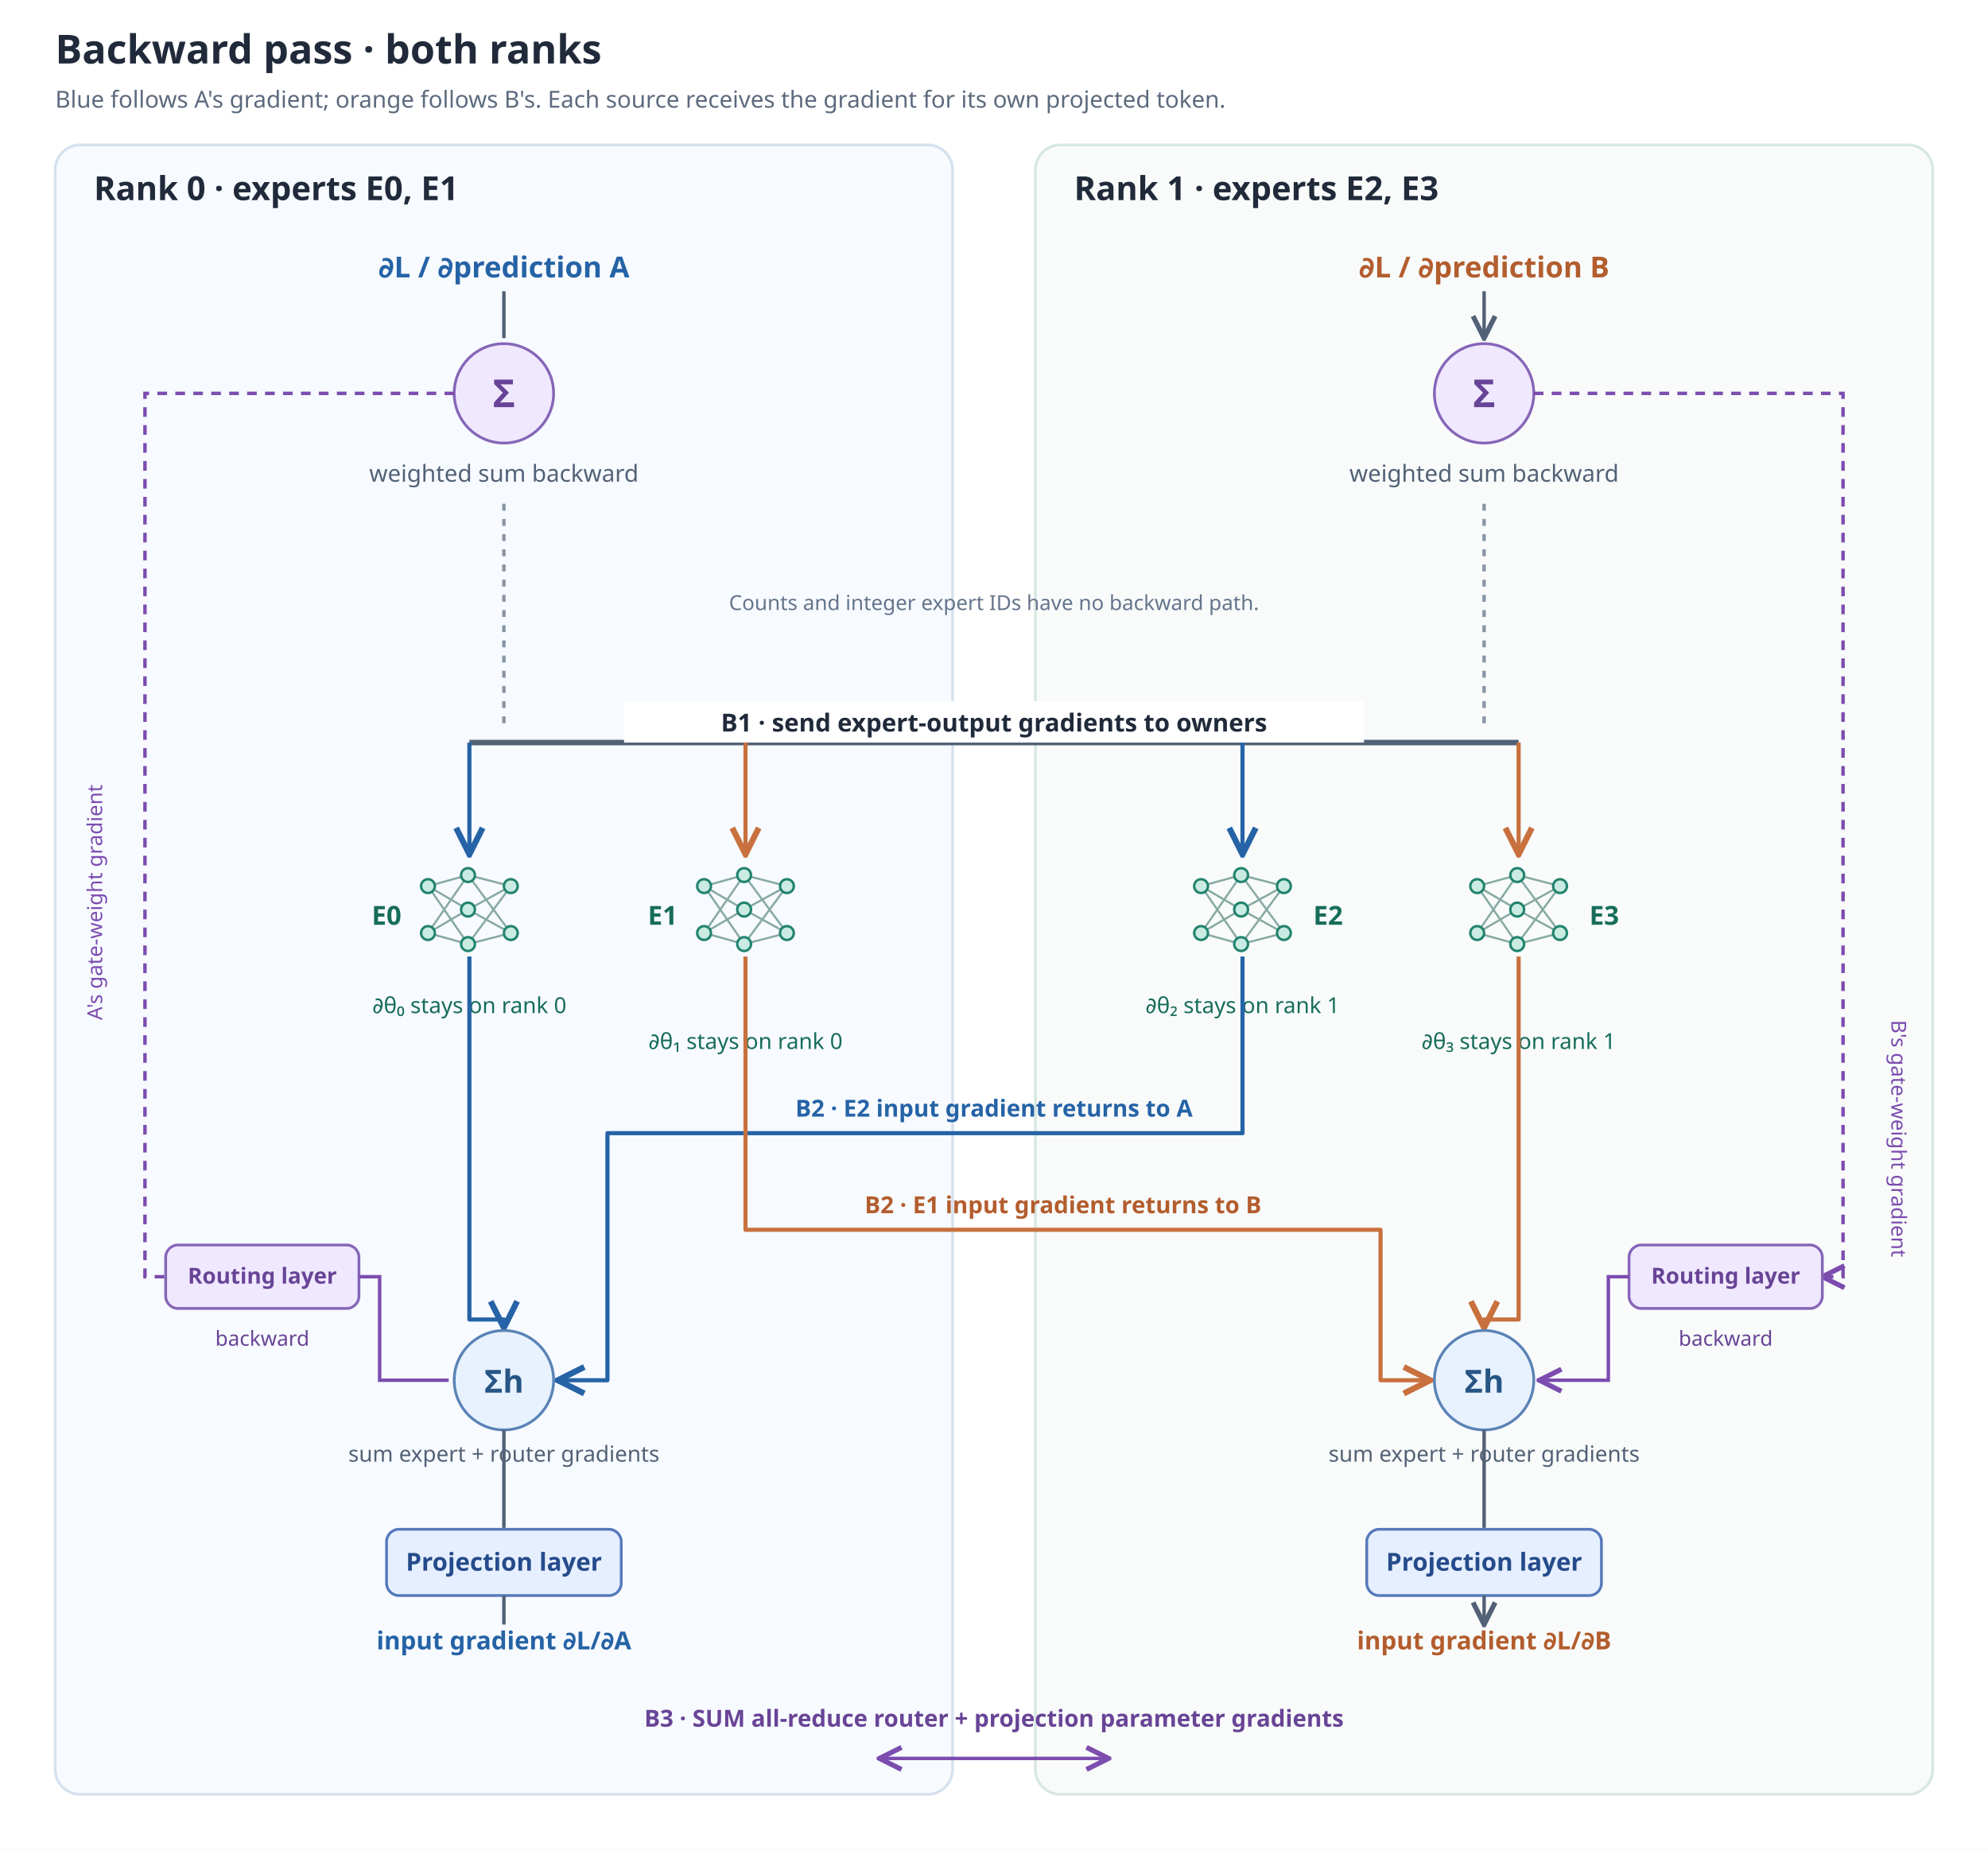
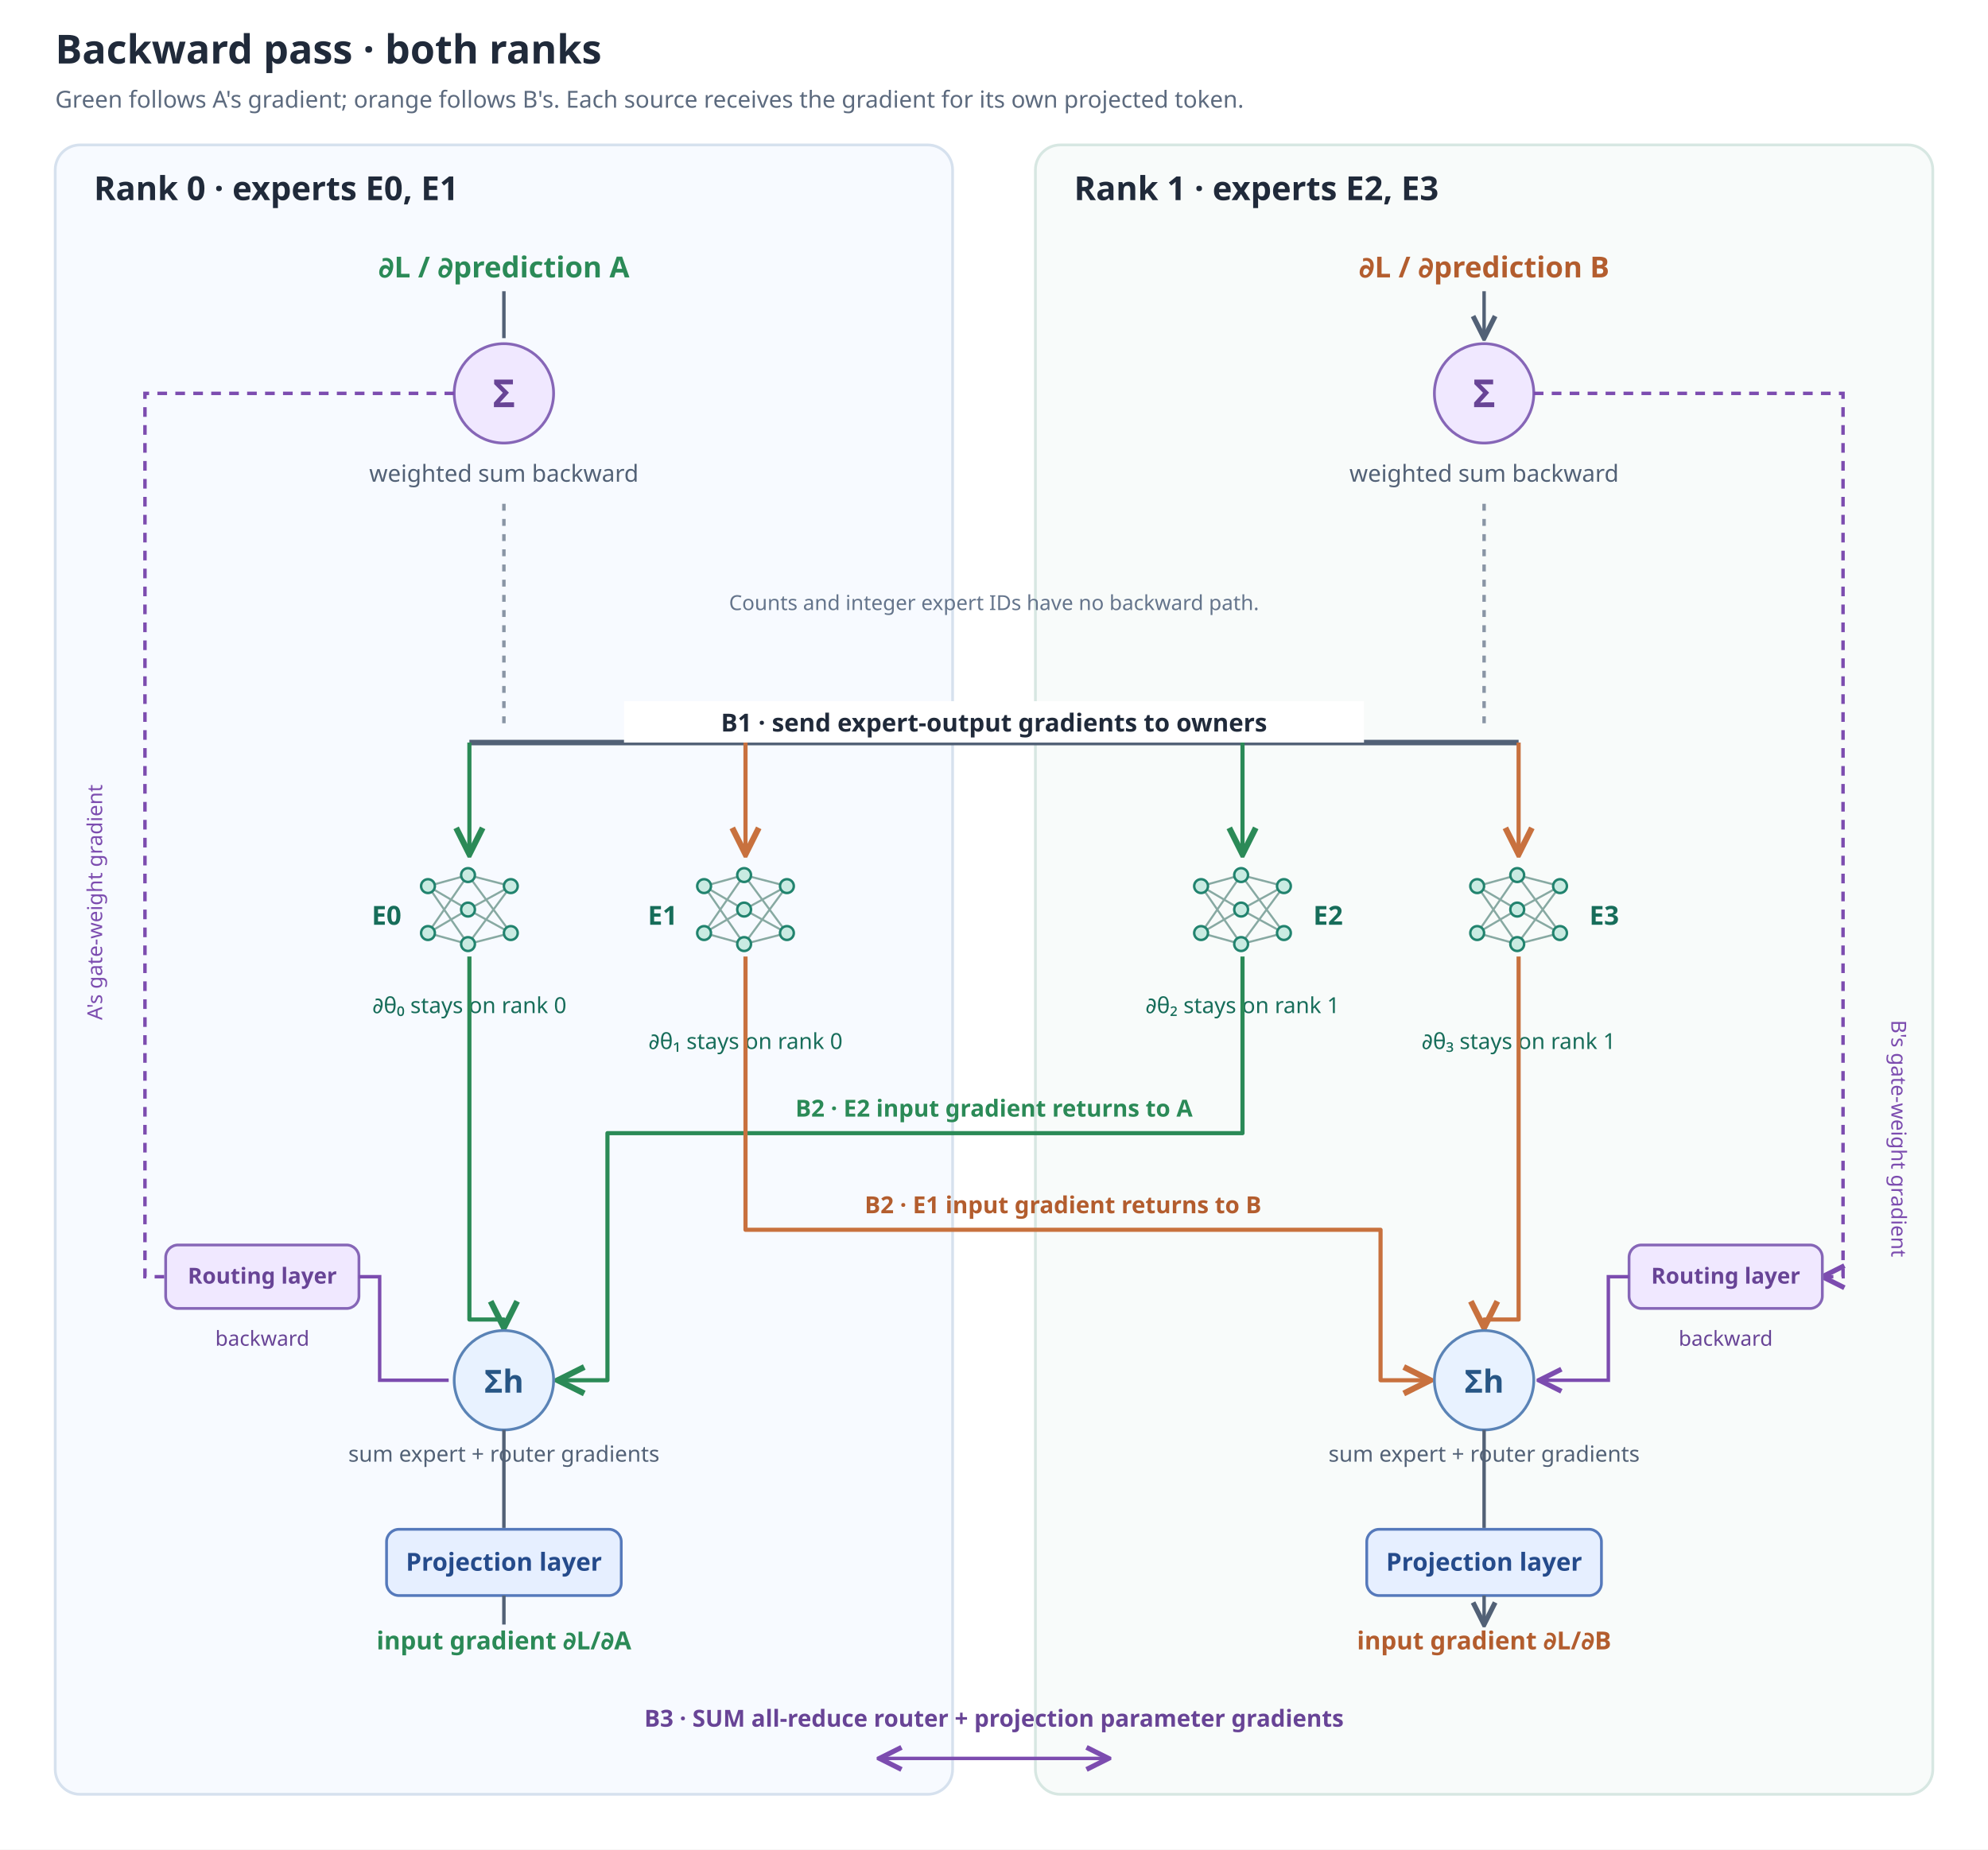
<svg xmlns="http://www.w3.org/2000/svg" xmlns:xlink="http://www.w3.org/1999/xlink" viewBox="0 0 1440 1340" role="img" aria-labelledby="title desc">
  <defs>
    <marker id="gray-arrow" viewBox="0 0 10 10" refX="9" refY="5" markerWidth="8" markerHeight="8" orient="auto">
      <path d="M1 1L9 5L1 9" fill="none" stroke="#526176" stroke-width="1.8" />
    </marker>
    <marker id="two-way" viewBox="0 0 10 10" refX="9" refY="5" markerWidth="8" markerHeight="8" orient="auto-start-reverse">
      <path d="M1 1L9 5L1 9" fill="none" stroke="#7c4caf" stroke-width="1.8" />
    </marker>
-     <marker id="blue-arrow" viewBox="0 0 10 10" refX="9" refY="5" markerWidth="8" markerHeight="8" orient="auto">
-       <path d="M1 1L9 5L1 9" fill="none" stroke="#2563a6" stroke-width="1.8" />
+     <marker id="green-arrow" viewBox="0 0 10 10" refX="9" refY="5" markerWidth="8" markerHeight="8" orient="auto">
+       <path d="M1 1L9 5L1 9" fill="none" stroke="#2b8a57" stroke-width="1.8" />
    </marker>
    <marker id="orange-arrow" viewBox="0 0 10 10" refX="9" refY="5" markerWidth="8" markerHeight="8" orient="auto">
      <path d="M1 1L9 5L1 9" fill="none" stroke="#c8713e" stroke-width="1.8" />
    </marker>
    <marker id="purple-arrow" viewBox="0 0 10 10" refX="9" refY="5" markerWidth="8" markerHeight="8" orient="auto">
      <path d="M1 1L9 5L1 9" fill="none" stroke="#7c4caf" stroke-width="1.8" />
    </marker>
    <symbol id="expert" viewBox="0 0 76 68">
      <g fill="none" stroke="#87a9a2" stroke-width="1.5">
        <path d="M8 17L37 9M8 17L37 34M8 17L37 59M8 51L37 9M8 51L37 34M8 51L37 59M37 9L68 17M37 9L68 51M37 34L68 17M37 34L68 51M37 59L68 17M37 59L68 51" />
      </g>
      <g fill="#c9ebe2" stroke="#21836e" stroke-width="1.8">
        <circle cx="8" cy="17" r="5" />
        <circle cx="8" cy="51" r="5" />
        <circle cx="37" cy="9" r="5" />
        <circle cx="37" cy="34" r="5" />
        <circle cx="37" cy="59" r="5" />
        <circle cx="68" cy="17" r="5" />
        <circle cx="68" cy="51" r="5" />
      </g>
    </symbol>
  </defs>
  <rect width="1440" height="1340" fill="#fff" />
  <text x="40" y="46" fill="#202a3a" font-family="system-ui,sans-serif" font-size="29" font-weight="700">Backward pass · both ranks</text>
-   <text x="40" y="78" fill="#5c6a7e" font-family="system-ui,sans-serif" font-size="17">Blue follows A's gradient; orange follows B's. Each source receives the gradient for its own projected token.</text>
+   <text x="40" y="78" fill="#5c6a7e" font-family="system-ui,sans-serif" font-size="17">Green follows A's gradient; orange follows B's. Each source receives the gradient for its own projected token.</text>
  <rect x="40" y="105" width="650" height="1195" rx="18" fill="#f7faff" stroke="#d6e1ee" stroke-width="2" />
  <rect x="750" y="105" width="650" height="1195" rx="18" fill="#f8fbfa" stroke="#d7e7e2" stroke-width="2" />
  <text x="68" y="145" fill="#202a3a" font-family="system-ui,sans-serif" font-size="24" font-weight="700">Rank 0 · experts E0, E1</text>
  <text x="778" y="145" fill="#202a3a" font-family="system-ui,sans-serif" font-size="24" font-weight="700">Rank 1 · experts E2, E3</text>
  <g font-family="system-ui,sans-serif" text-anchor="middle">
-     <text x="365" y="201" fill="#2563a6" font-size="21" font-weight="700">∂L / ∂prediction A</text>
+     <text x="365" y="201" fill="#2b8a57" font-size="21" font-weight="700">∂L / ∂prediction A</text>
    <text x="1075" y="201" fill="#b35d2e" font-size="21" font-weight="700">∂L / ∂prediction B</text>
    <circle cx="365" cy="285" r="36" fill="#f0e8ff" stroke="#8666b7" stroke-width="2" />
    <text x="365" y="295" fill="#684496" font-size="28" font-weight="700">Σ</text>
    <circle cx="1075" cy="285" r="36" fill="#f0e8ff" stroke="#8666b7" stroke-width="2" />
    <text x="1075" y="295" fill="#684496" font-size="28" font-weight="700">Σ</text>
    <text x="365" y="349" fill="#526176" font-size="17">weighted sum backward</text>
    <text x="1075" y="349" fill="#526176" font-size="17">weighted sum backward</text>
  </g>
  <path d="M365 211V245M1075 211V245" fill="none" stroke="#526176" stroke-width="2.5" marker-end="url(#gray-arrow)" />
  <text x="720" y="442" text-anchor="middle" fill="#64748b" font-family="system-ui,sans-serif" font-size="15">Counts and integer expert IDs have no backward path.</text>
  <path d="M365 365V529M1075 365V529" fill="none" stroke="#8995a5" stroke-width="2.5" stroke-dasharray="5 6" />
  <path d="M340 538H1100" fill="none" stroke="#526176" stroke-width="4" />
  <rect x="452" y="508" width="536" height="30" fill="#fff" />
  <text x="720" y="530" text-anchor="middle" fill="#202a3a" font-family="system-ui,sans-serif" font-size="18" font-weight="700">B1 · send expert-output gradients to owners</text>
-   <g fill="none" stroke-width="3" marker-end="url(#blue-arrow)">
-     <path d="M340 538V619" stroke="#2563a6" />
-     <path d="M900 538V619" stroke="#2563a6" />
+   <g fill="none" stroke-width="3" marker-end="url(#green-arrow)">
+     <path d="M340 538V619" stroke="#2b8a57" />
+     <path d="M900 538V619" stroke="#2b8a57" />
  </g>
  <g fill="none" stroke-width="3" marker-end="url(#orange-arrow)">
    <path d="M540 538V619" stroke="#c8713e" />
    <path d="M1100 538V619" stroke="#c8713e" />
  </g>
  <g font-family="system-ui,sans-serif" text-anchor="middle">
    <text x="280" y="670" fill="#176d5a" font-size="19" font-weight="700">E0</text>
    <text x="480" y="670" fill="#176d5a" font-size="19" font-weight="700">E1</text>
    <text x="962" y="670" fill="#176d5a" font-size="19" font-weight="700">E2</text>
    <text x="1162" y="670" fill="#176d5a" font-size="19" font-weight="700">E3</text>
    <use xlink:href="#expert" x="302" y="625" width="76" height="68" />
    <use xlink:href="#expert" x="502" y="625" width="76" height="68" />
    <use xlink:href="#expert" x="862" y="625" width="76" height="68" />
    <use xlink:href="#expert" x="1062" y="625" width="76" height="68" />
    <text x="340" y="734" fill="#176d5a" font-size="16">∂θ₀ stays on rank 0</text>
    <text x="540" y="760" fill="#176d5a" font-size="16">∂θ₁ stays on rank 0</text>
    <text x="900" y="734" fill="#176d5a" font-size="16">∂θ₂ stays on rank 1</text>
    <text x="1100" y="760" fill="#176d5a" font-size="16">∂θ₃ stays on rank 1</text>
  </g>
  <g fill="none" stroke-width="3" stroke-linejoin="round">
-     <path d="M340 693V956H365V962" stroke="#2563a6" marker-end="url(#blue-arrow)" />
-     <path d="M900 693V821H440V1000H404" stroke="#2563a6" marker-end="url(#blue-arrow)" />
+     <path d="M340 693V956H365V962" stroke="#2b8a57" marker-end="url(#green-arrow)" />
+     <path d="M900 693V821H440V1000H404" stroke="#2b8a57" marker-end="url(#green-arrow)" />
    <path d="M1100 693V956H1075V962" stroke="#c8713e" marker-end="url(#orange-arrow)" />
    <path d="M540 693V891H1000V1000H1036" stroke="#c8713e" marker-end="url(#orange-arrow)" />
  </g>
-   <text x="720" y="809" text-anchor="middle" fill="#2563a6" font-family="system-ui,sans-serif" font-size="17" font-weight="700">B2 · E2 input gradient returns to A</text>
+   <text x="720" y="809" text-anchor="middle" fill="#2b8a57" font-family="system-ui,sans-serif" font-size="17" font-weight="700">B2 · E2 input gradient returns to A</text>
  <text x="770" y="879" text-anchor="middle" fill="#b35d2e" font-family="system-ui,sans-serif" font-size="17" font-weight="700">B2 · E1 input gradient returns to B</text>
  <path d="M329 285H105V925H120M1111 285H1335V925H1320" fill="none" stroke="#7c4caf" stroke-width="2.5" stroke-dasharray="7 6" marker-end="url(#purple-arrow)" />
  <text x="74" y="739" fill="#7c4caf" font-family="system-ui,sans-serif" font-size="15" transform="rotate(-90 74 739)">A's gate-weight gradient</text>
  <text x="1370" y="739" fill="#7c4caf" font-family="system-ui,sans-serif" font-size="15" transform="rotate(90 1370 739)">B's gate-weight gradient</text>
  <g font-family="system-ui,sans-serif" text-anchor="middle">
    <rect x="120" y="902" width="140" height="46" rx="9" fill="#f0e8ff" stroke="#8666b7" stroke-width="2" />
    <text x="190" y="930" fill="#684496" font-size="16" font-weight="700">Routing layer</text>
    <rect x="1180" y="902" width="140" height="46" rx="9" fill="#f0e8ff" stroke="#8666b7" stroke-width="2" />
    <text x="1250" y="930" fill="#684496" font-size="16" font-weight="700">Routing layer</text>
    <text x="190" y="975" fill="#684496" font-size="15">backward</text>
    <text x="1250" y="975" fill="#684496" font-size="15">backward</text>
    <circle cx="365" cy="1000" r="36" fill="#e8f2ff" stroke="#5a83b6" stroke-width="2" />
    <text x="365" y="1009" fill="#275685" font-size="23" font-weight="700">Σh</text>
    <circle cx="1075" cy="1000" r="36" fill="#e8f2ff" stroke="#5a83b6" stroke-width="2" />
    <text x="1075" y="1009" fill="#275685" font-size="23" font-weight="700">Σh</text>
    <text x="365" y="1059" fill="#526176" font-size="16">sum expert + router gradients</text>
    <text x="1075" y="1059" fill="#526176" font-size="16">sum expert + router gradients</text>
    <rect x="280" y="1108" width="170" height="48" rx="9" fill="#e6efff" stroke="#5579bb" stroke-width="2" />
    <text x="365" y="1138" fill="#254b8b" font-size="18" font-weight="700">Projection layer</text>
    <rect x="990" y="1108" width="170" height="48" rx="9" fill="#e6efff" stroke="#5579bb" stroke-width="2" />
    <text x="1075" y="1138" fill="#254b8b" font-size="18" font-weight="700">Projection layer</text>
-     <text x="365" y="1195" fill="#2563a6" font-size="18" font-weight="700">input gradient ∂L/∂A</text>
+     <text x="365" y="1195" fill="#2b8a57" font-size="18" font-weight="700">input gradient ∂L/∂A</text>
    <text x="1075" y="1195" fill="#b35d2e" font-size="18" font-weight="700">input gradient ∂L/∂B</text>
  </g>
  <g fill="none" stroke="#7c4caf" stroke-width="2.5" marker-end="url(#purple-arrow)">
    <path d="M260 925H275V1000H325M1180 925H1165V1000H1115" />
  </g>
  <g fill="none" stroke="#526176" stroke-width="2.5" marker-end="url(#gray-arrow)">
    <path d="M365 1036V1107M1075 1036V1107M365 1156V1177M1075 1156V1177" />
  </g>
  <text x="720" y="1251" text-anchor="middle" fill="#684496" font-family="system-ui,sans-serif" font-size="17" font-weight="700">B3 · SUM all-reduce router + projection parameter gradients</text>
  <path d="M637 1274H803" fill="none" stroke="#7c4caf" stroke-width="2.5" marker-start="url(#two-way)" marker-end="url(#two-way)" />
</svg>
